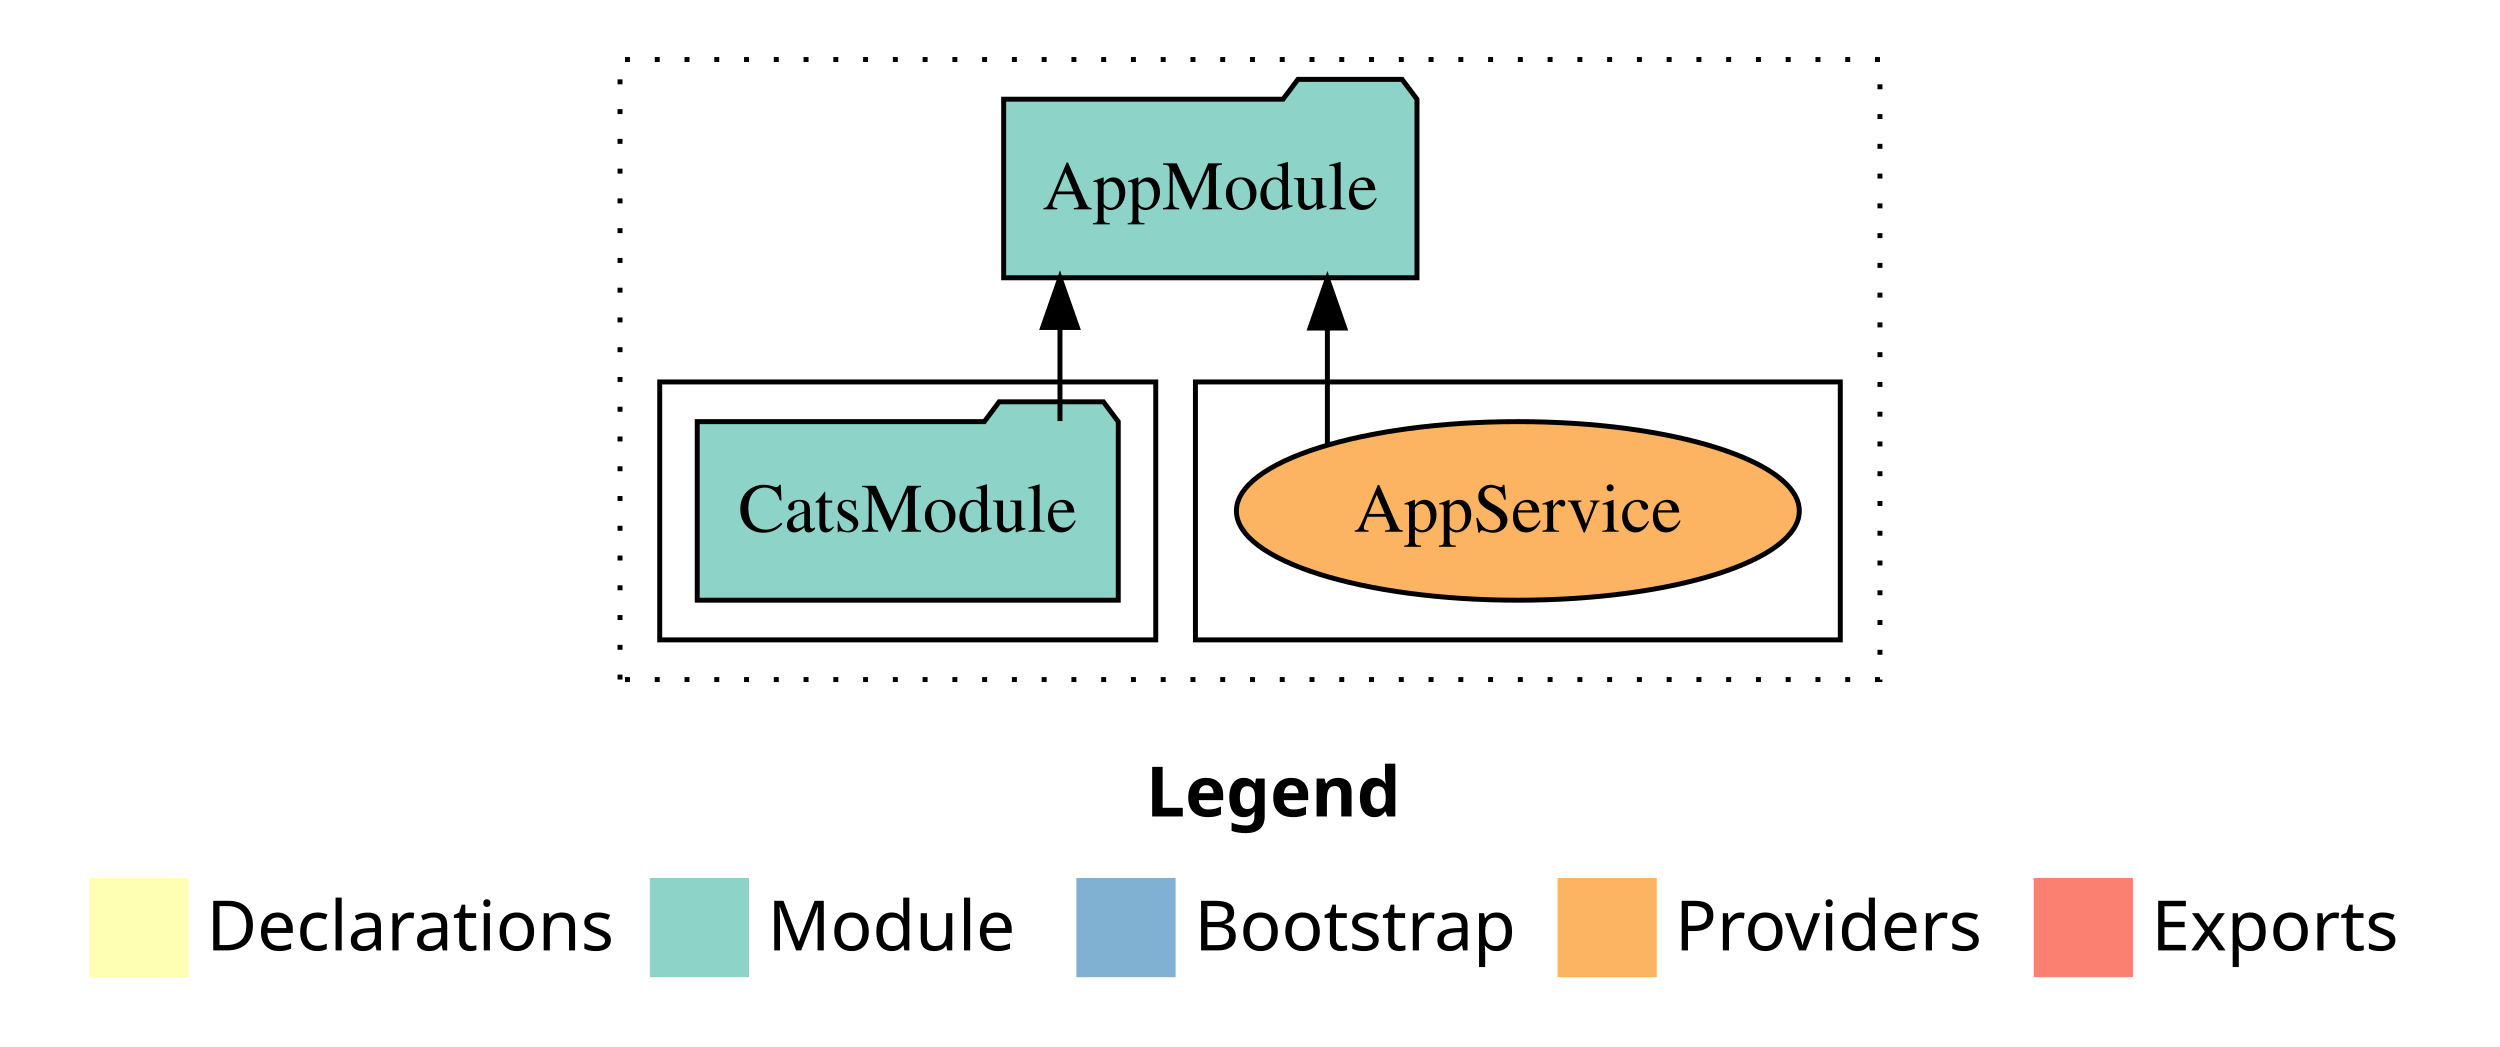
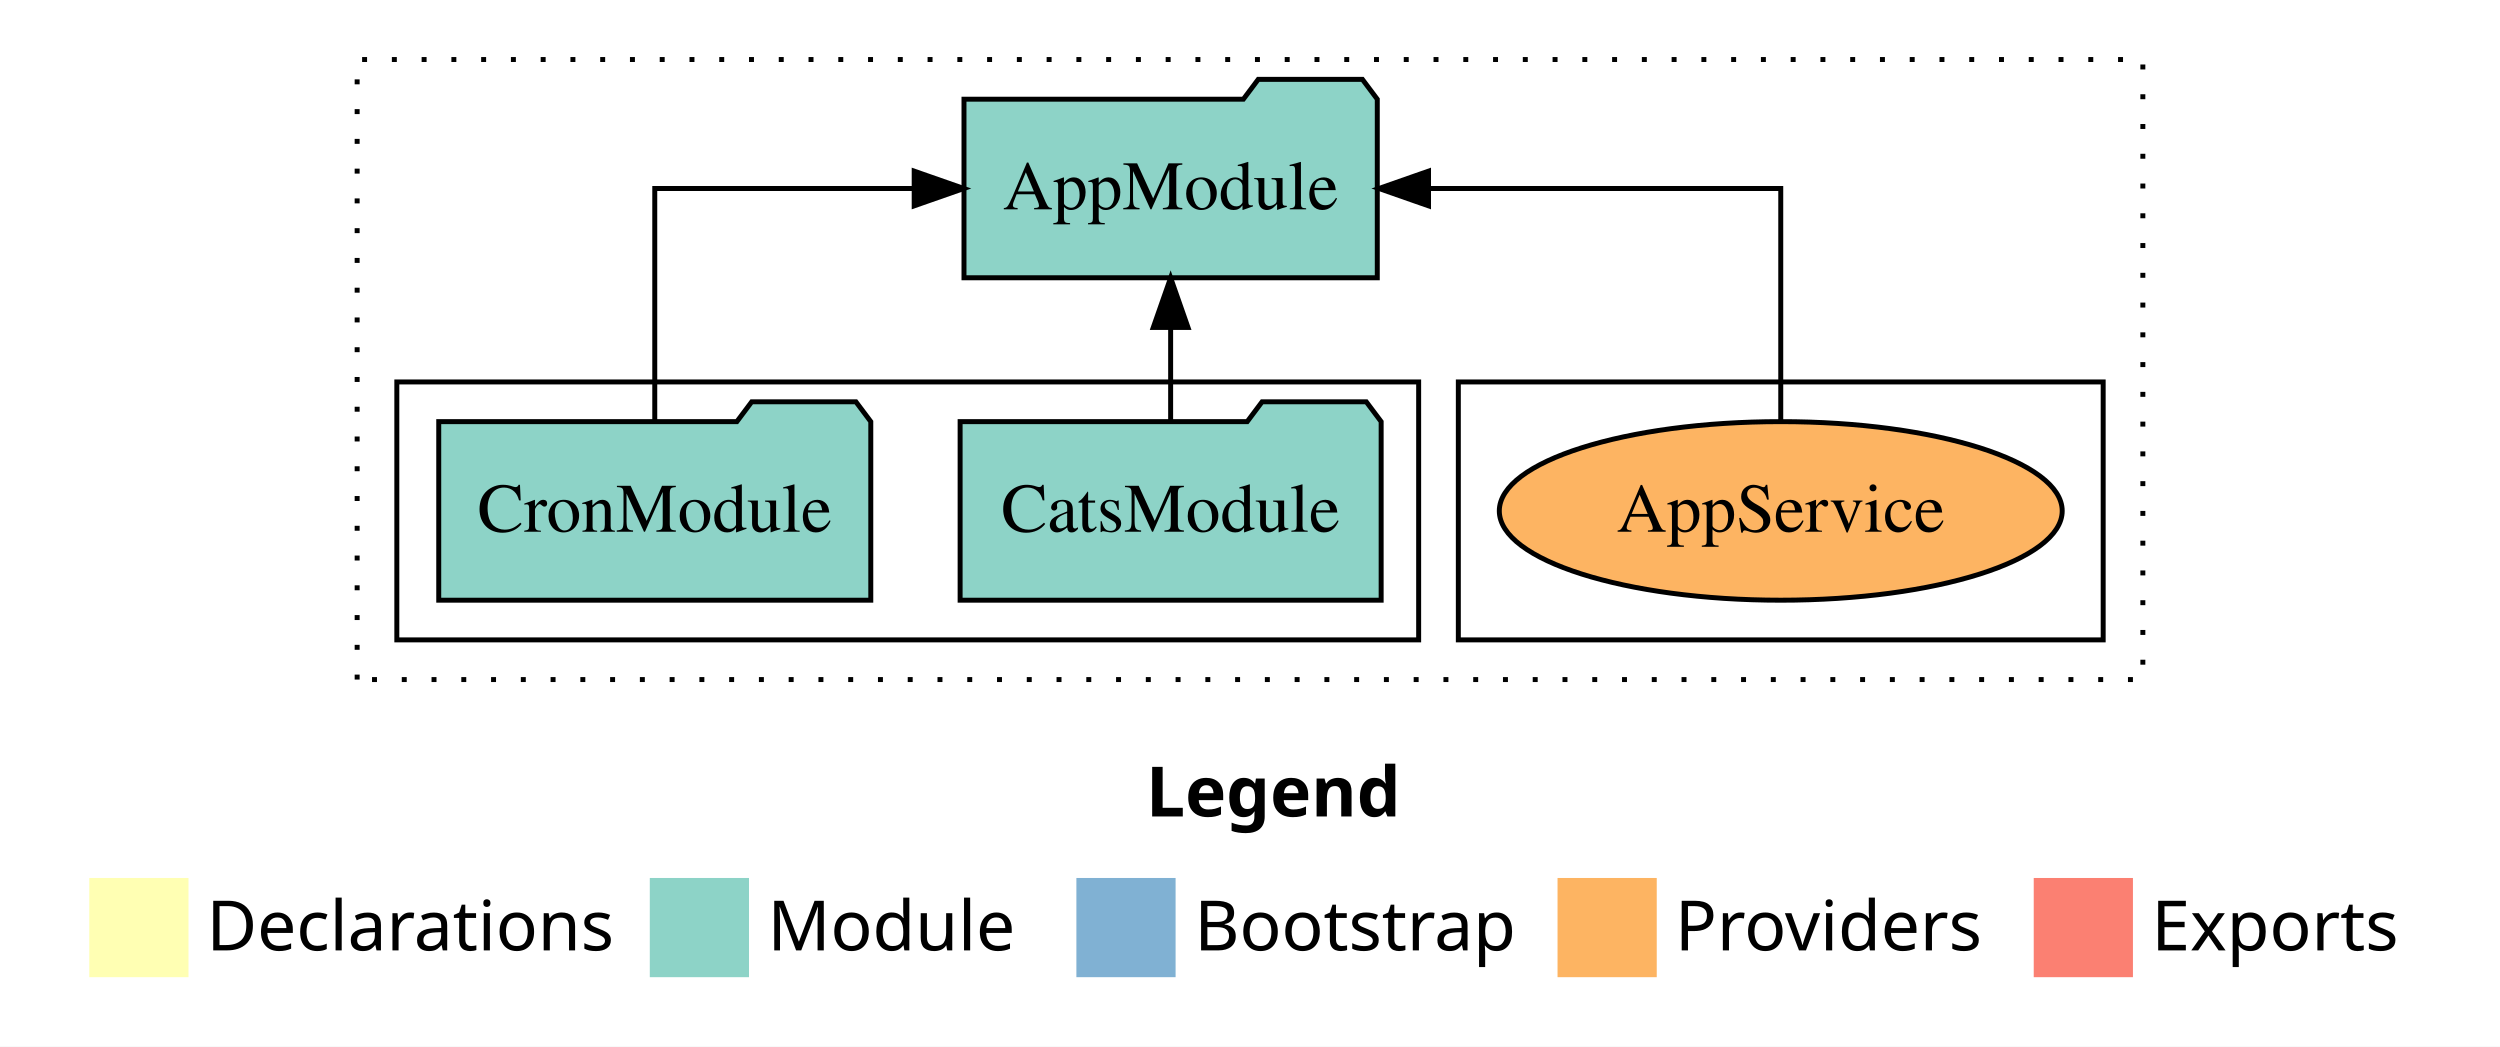
<svg xmlns="http://www.w3.org/2000/svg" width="504pt" height="211pt" viewBox="0.00 0.00 504.00 211.00">
  <g id="graph0" class="graph" transform="scale(1 1) rotate(0) translate(4 207)">
    <polygon fill="white" stroke="transparent" points="-4,4 -4,-207 500,-207 500,4 -4,4" />
    <text text-anchor="start" x="227.01" y="-42.4" font-family="sans-serif" font-weight="bold" font-size="14.00">Legend</text>
    <polygon fill="#ffffb3" stroke="transparent" points="14,-10 14,-30 34,-30 34,-10 14,-10" />
    <text text-anchor="start" x="37.63" y="-15.4" font-family="sans-serif" font-size="14.00">  Declarations</text>
    <polygon fill="#8dd3c7" stroke="transparent" points="127,-10 127,-30 147,-30 147,-10 127,-10" />
    <text text-anchor="start" x="150.73" y="-15.4" font-family="sans-serif" font-size="14.00">  Module</text>
    <polygon fill="#80b1d3" stroke="transparent" points="213,-10 213,-30 233,-30 233,-10 213,-10" />
    <text text-anchor="start" x="236.78" y="-15.4" font-family="sans-serif" font-size="14.00">  Bootstrap</text>
    <polygon fill="#fdb462" stroke="transparent" points="310,-10 310,-30 330,-30 330,-10 310,-10" />
    <text text-anchor="start" x="333.67" y="-15.4" font-family="sans-serif" font-size="14.00">  Providers</text>
    <polygon fill="#fb8072" stroke="transparent" points="406,-10 406,-30 426,-30 426,-10 406,-10" />
    <text text-anchor="start" x="429.73" y="-15.4" font-family="sans-serif" font-size="14.00">  Exports</text>
    <g id="clust1" class="cluster">
-       <polygon fill="none" stroke="black" stroke-dasharray="1,5" points="121,-70 121,-195 375,-195 375,-70 121,-70" />
+       <polygon fill="none" stroke="black" stroke-dasharray="1,5" points="68,-70 68,-195 428,-195 428,-70 68,-70" />
    </g>
    <g id="clust6" class="cluster">
-       <polygon fill="none" stroke="black" points="237,-78 237,-130 367,-130 367,-78 237,-78" />
+       <polygon fill="none" stroke="black" points="290,-78 290,-130 420,-130 420,-78 290,-78" />
    </g>
    <g id="clust3" class="cluster">
-       <polygon fill="none" stroke="black" points="129,-78 129,-130 229,-130 229,-78 129,-78" />
+       <polygon fill="none" stroke="black" points="76,-78 76,-130 282,-130 282,-78 76,-78" />
    </g>
    <g id="node1" class="node">
-       <polygon fill="#8dd3c7" stroke="black" points="221.44,-122 218.44,-126 197.44,-126 194.44,-122 136.56,-122 136.56,-86 221.44,-86 221.44,-122" />
-       <text text-anchor="middle" x="179" y="-99.8" font-family="Times,serif" font-size="14.00">CatsModule</text>
+       <polygon fill="#8dd3c7" stroke="black" points="274.44,-122 271.44,-126 250.44,-126 247.44,-122 189.56,-122 189.56,-86 274.44,-86 274.44,-122" />
+       <text text-anchor="middle" x="232" y="-99.8" font-family="Times,serif" font-size="14.00">CatsModule</text>
+     </g>
+     <g id="node3" class="node">
+       <polygon fill="#8dd3c7" stroke="black" points="273.66,-187 270.66,-191 249.66,-191 246.66,-187 190.34,-187 190.34,-151 273.66,-151 273.66,-187" />
+       <text text-anchor="middle" x="232" y="-164.8" font-family="Times,serif" font-size="14.00">AppModule</text>
+     </g>
+     <g id="edge1" class="edge">
+       <path fill="none" stroke="black" d="M232,-122.11C232,-122.11 232,-140.99 232,-140.99" />
+       <polygon fill="black" stroke="black" points="228.5,-140.99 232,-150.99 235.5,-140.99 228.5,-140.99" />
    </g>
    <g id="node2" class="node">
-       <polygon fill="#8dd3c7" stroke="black" points="281.66,-187 278.66,-191 257.66,-191 254.66,-187 198.34,-187 198.34,-151 281.66,-151 281.66,-187" />
-       <text text-anchor="middle" x="240" y="-164.8" font-family="Times,serif" font-size="14.00">AppModule</text>
-     </g>
-     <g id="edge1" class="edge">
-       <path fill="none" stroke="black" d="M209.69,-122.11C209.69,-122.11 209.69,-140.99 209.69,-140.99" />
-       <polygon fill="black" stroke="black" points="206.2,-140.99 209.69,-150.99 213.2,-140.99 206.2,-140.99" />
-     </g>
-     <g id="node3" class="node">
-       <ellipse fill="#fdb462" stroke="black" cx="302" cy="-104" rx="56.74" ry="18" />
-       <text text-anchor="middle" x="302" y="-99.8" font-family="Times,serif" font-size="14.00">AppService</text>
+       <polygon fill="#8dd3c7" stroke="black" points="171.55,-122 168.55,-126 147.55,-126 144.55,-122 84.45,-122 84.45,-86 171.55,-86 171.55,-122" />
+       <text text-anchor="middle" x="128" y="-99.8" font-family="Times,serif" font-size="14.00">CronModule</text>
    </g>
    <g id="edge2" class="edge">
-       <path fill="none" stroke="black" d="M263.6,-117.47C263.6,-117.47 263.6,-140.86 263.6,-140.86" />
-       <polygon fill="black" stroke="black" points="260.1,-140.86 263.6,-150.86 267.1,-140.86 260.1,-140.86" />
+       <path fill="none" stroke="black" d="M128,-122.11C128,-141.34 128,-169 128,-169 128,-169 180.3,-169 180.3,-169" />
+       <polygon fill="black" stroke="black" points="180.3,-172.5 190.3,-169 180.3,-165.5 180.3,-172.5" />
+     </g>
+     <g id="node4" class="node">
+       <ellipse fill="#fdb462" stroke="black" cx="355" cy="-104" rx="56.74" ry="18" />
+       <text text-anchor="middle" x="355" y="-99.8" font-family="Times,serif" font-size="14.00">AppService</text>
+     </g>
+     <g id="edge3" class="edge">
+       <path fill="none" stroke="black" d="M355,-122.11C355,-141.34 355,-169 355,-169 355,-169 283.99,-169 283.99,-169" />
+       <polygon fill="black" stroke="black" points="283.99,-165.5 273.99,-169 283.99,-172.5 283.99,-165.5" />
    </g>
  </g>
</svg>
